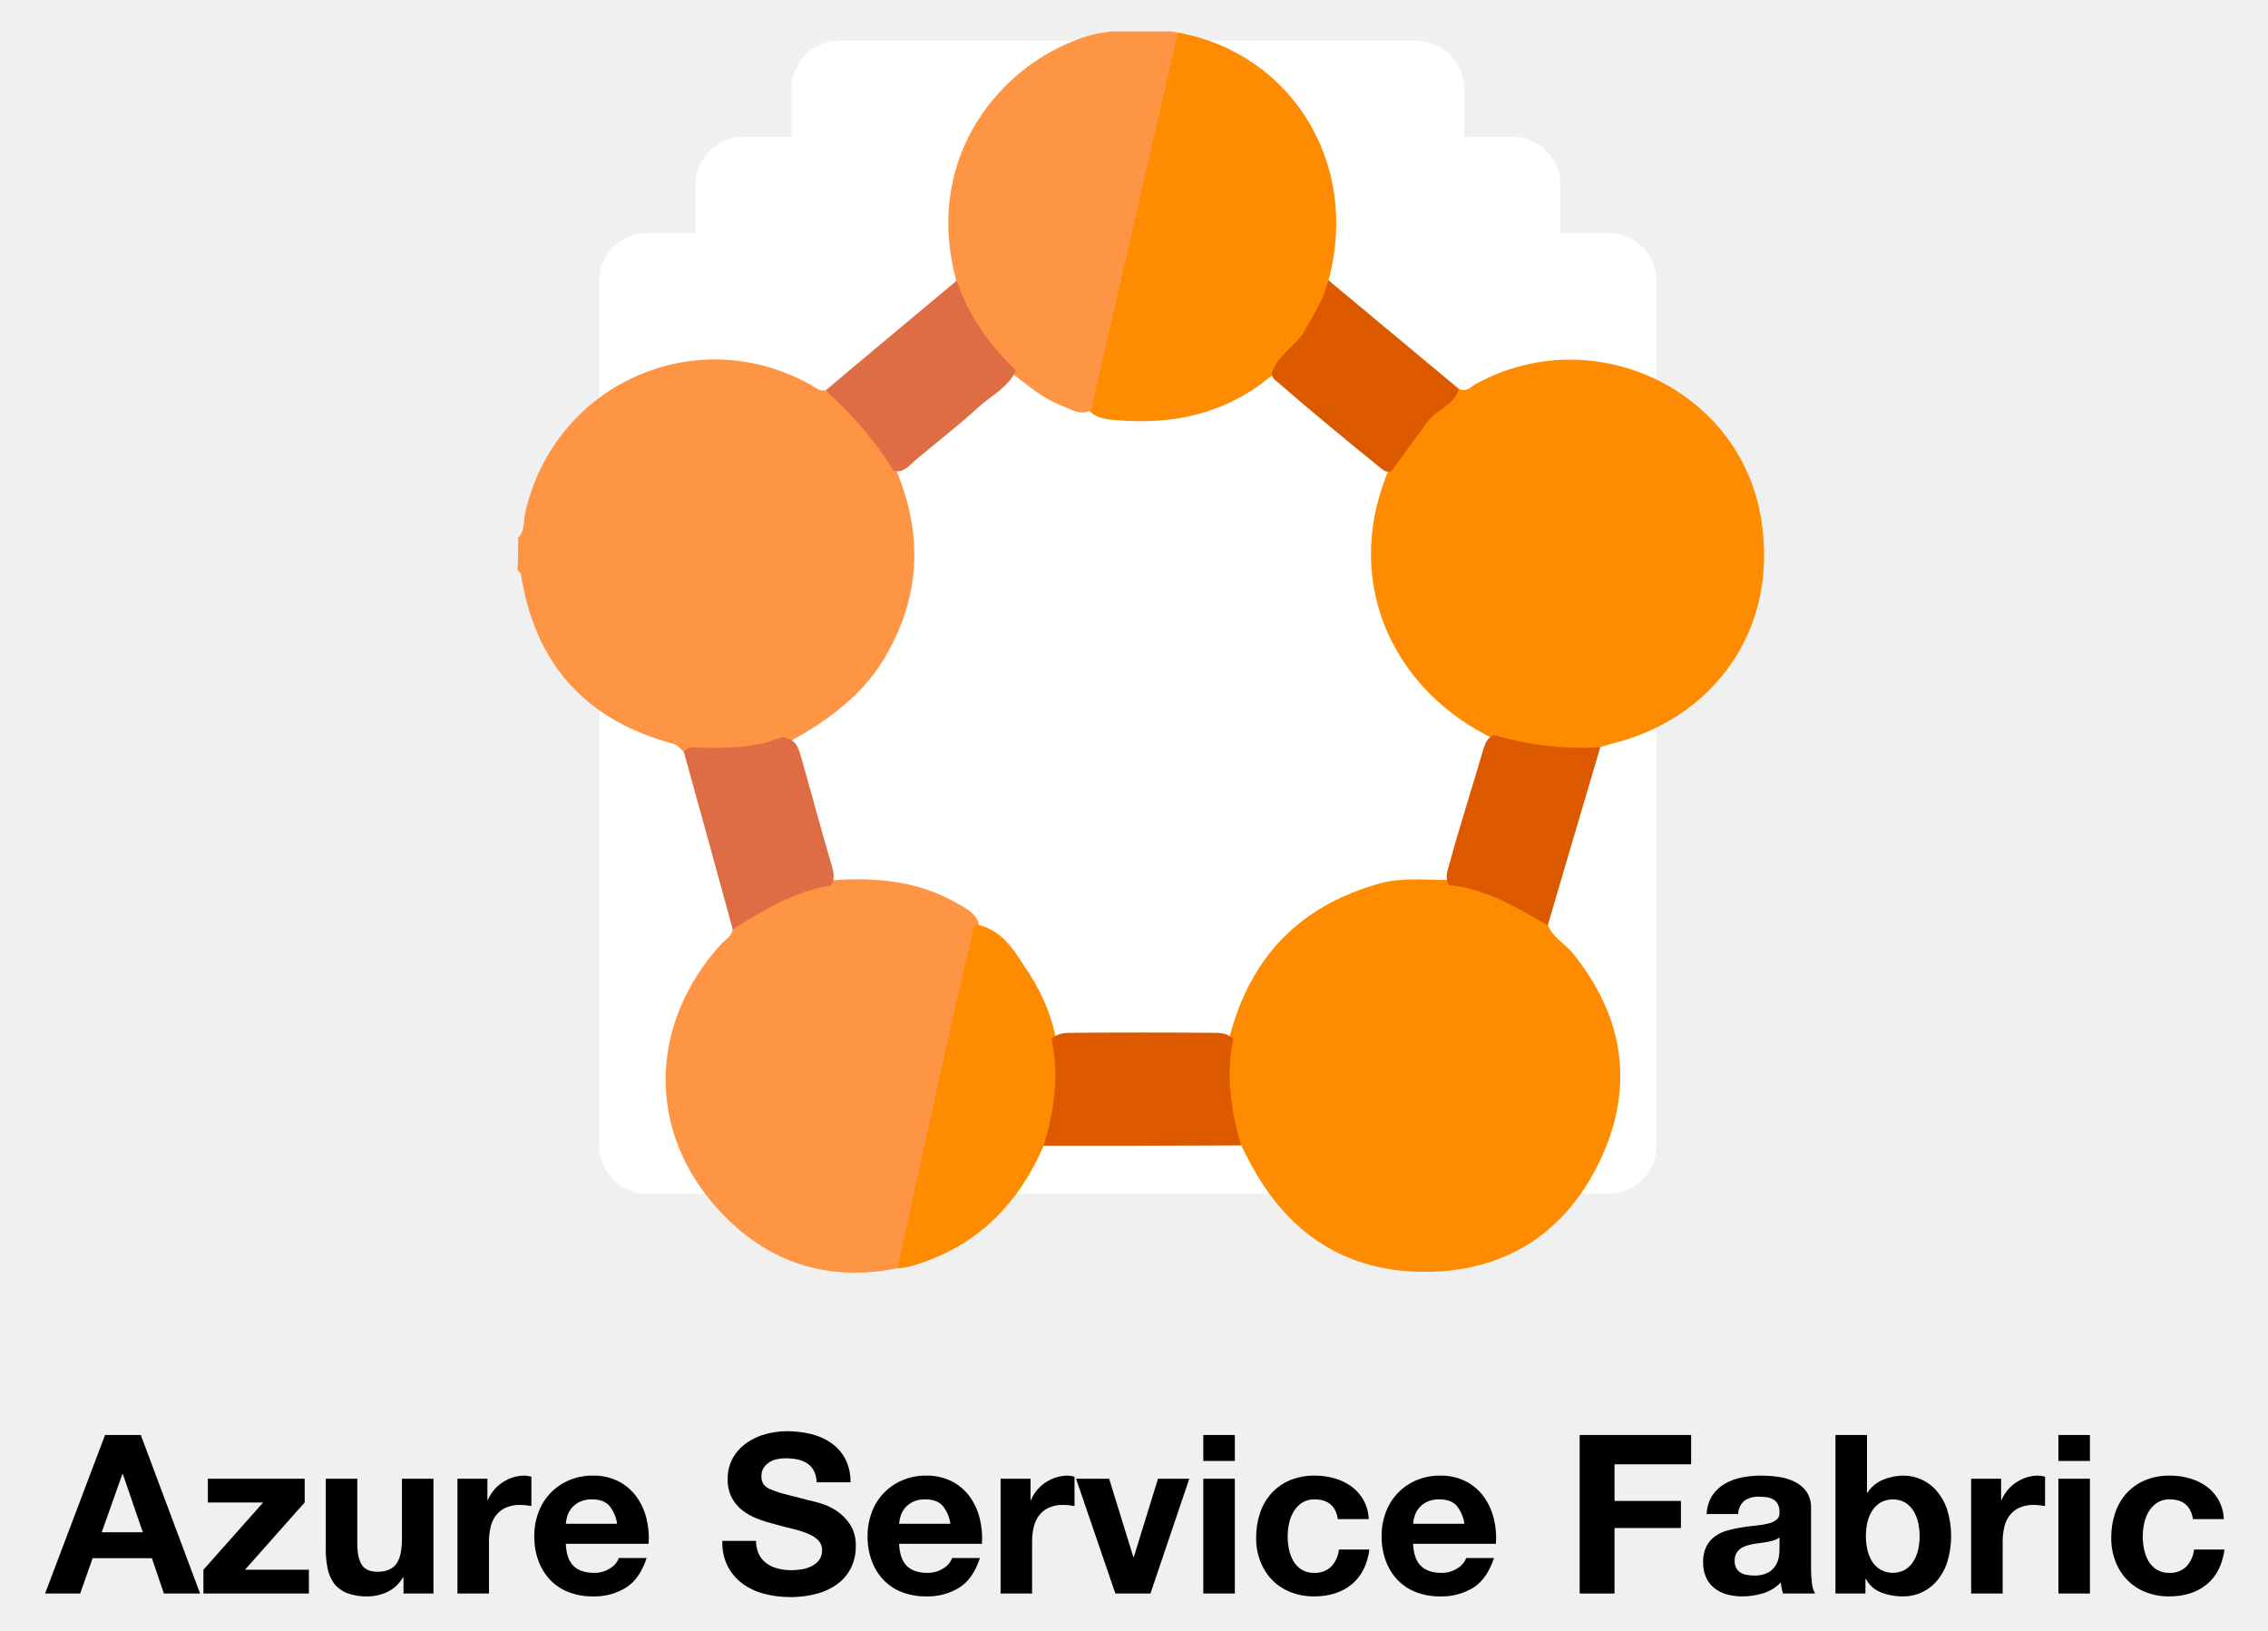
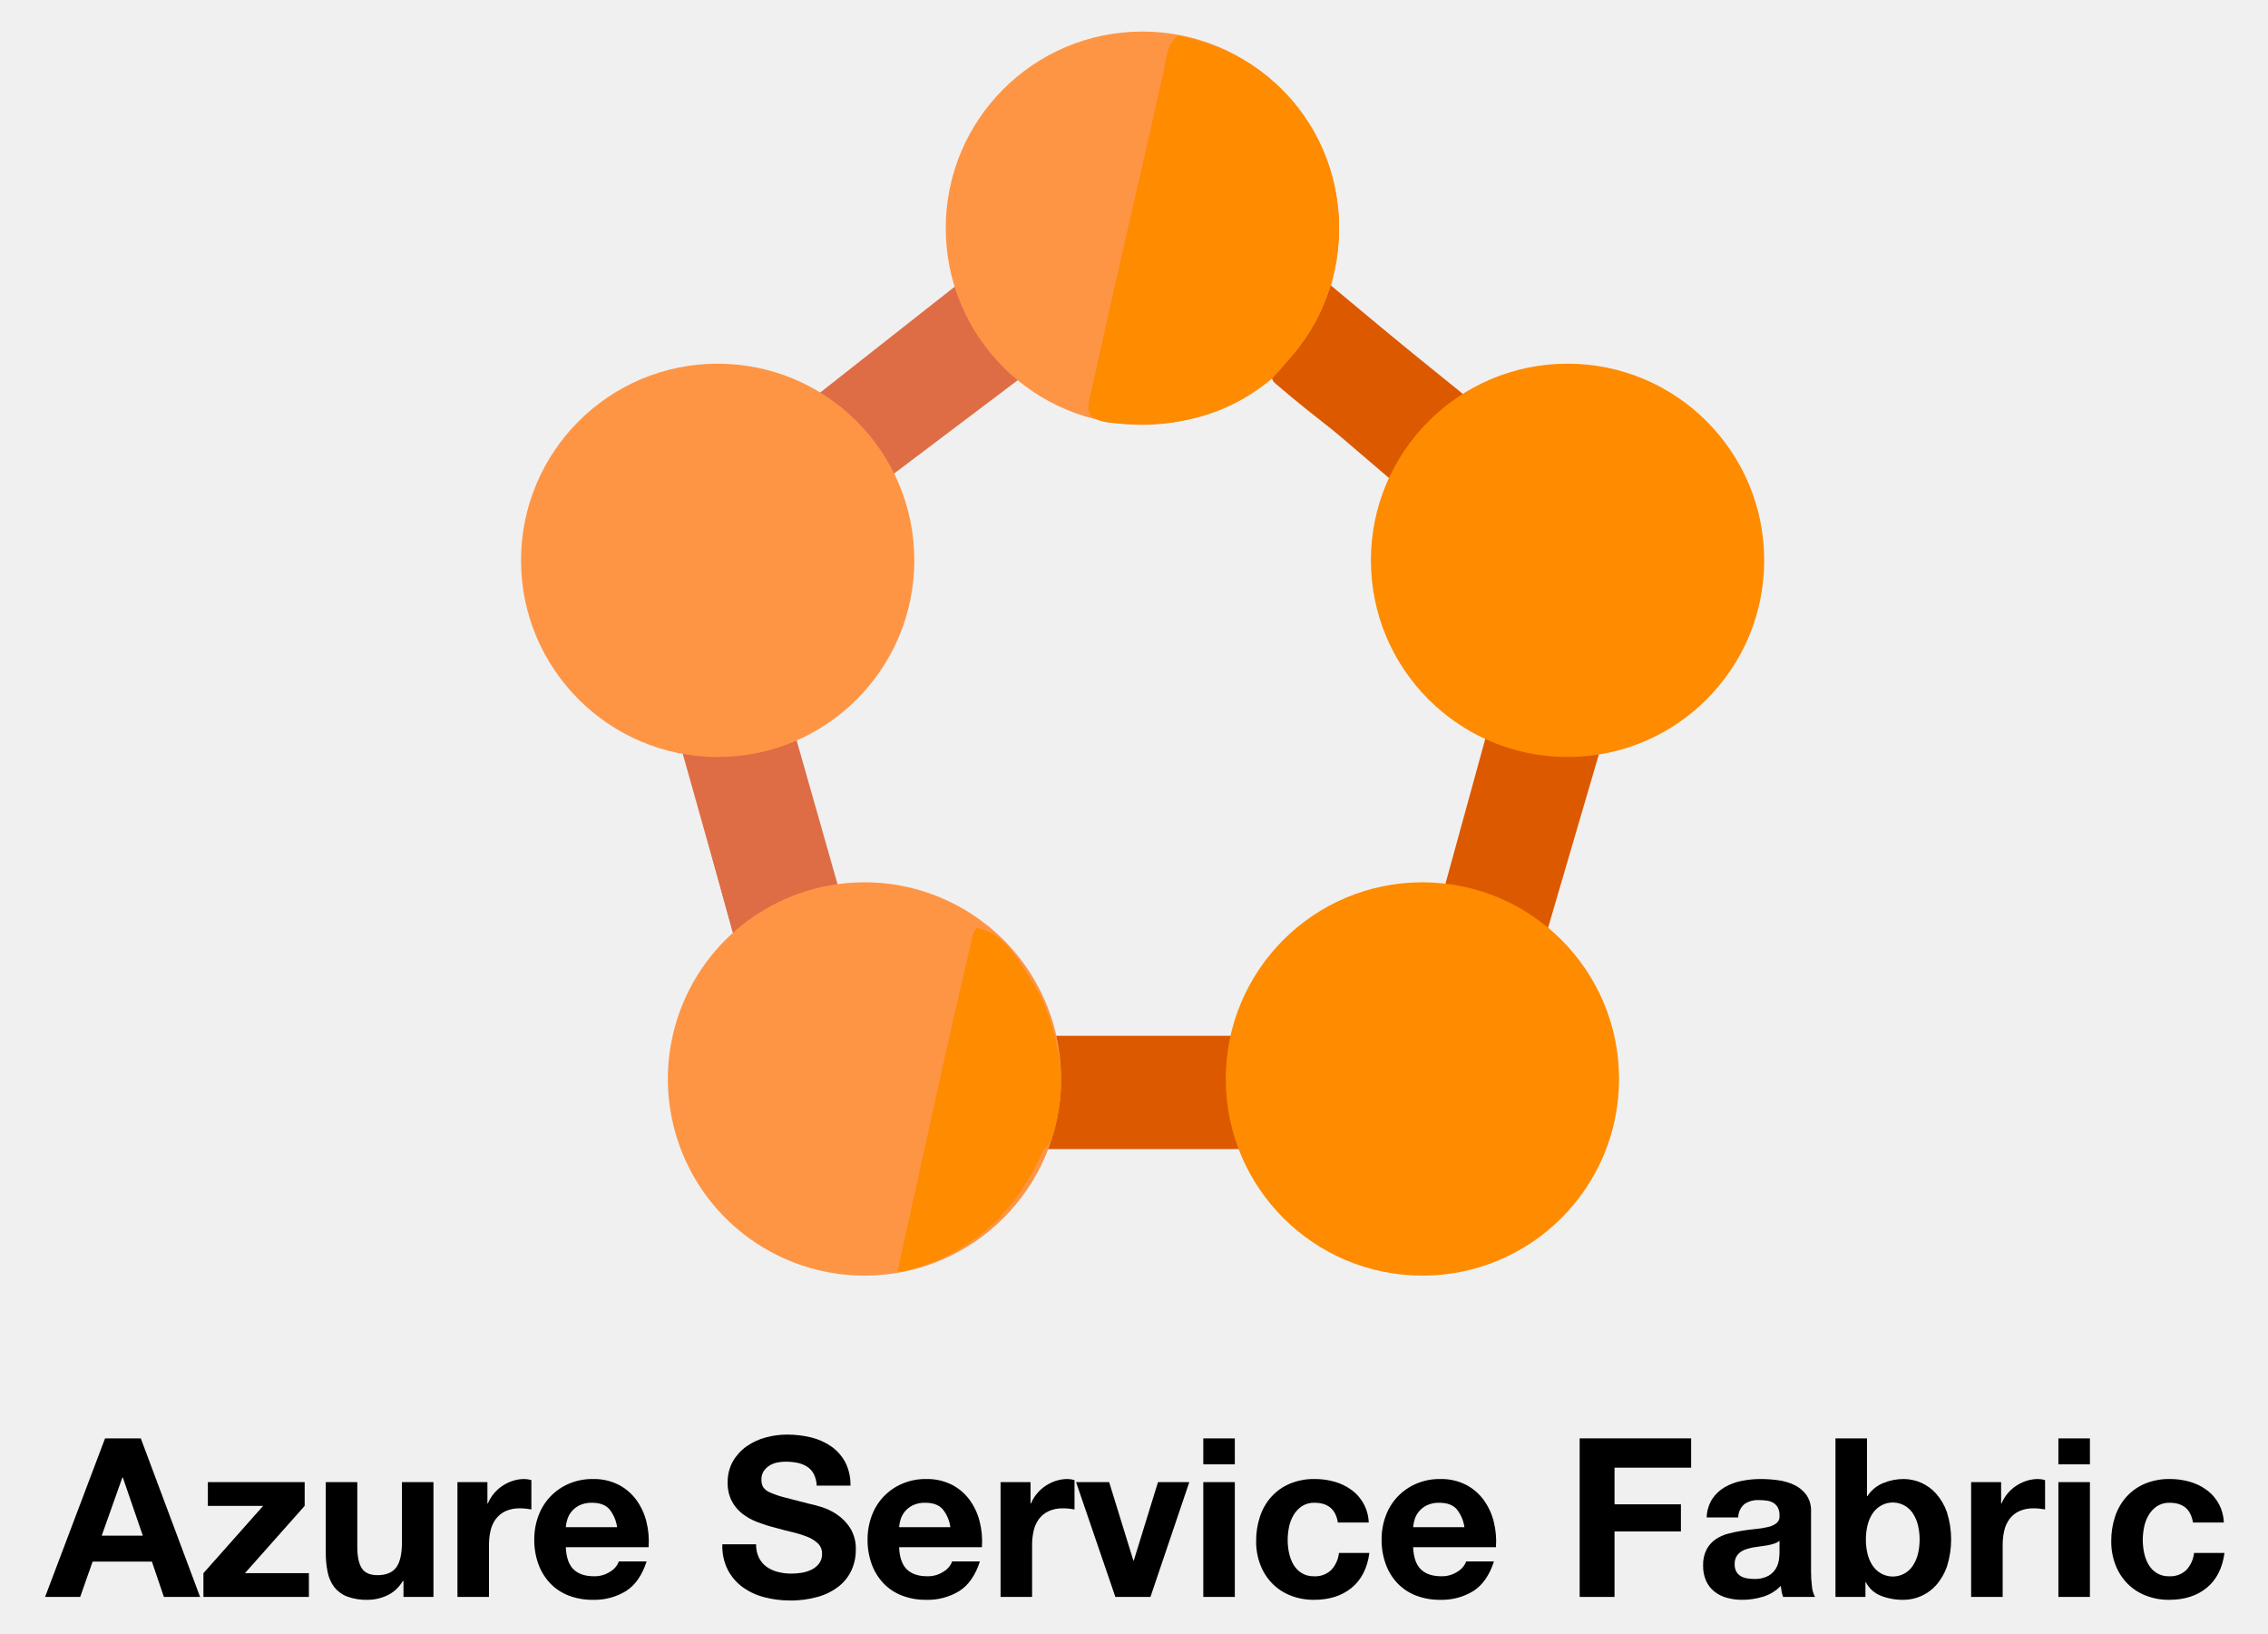
- <svg xmlns="http://www.w3.org/2000/svg" id="Layer_1" data-name="Layer 1" viewBox="-9.16 -3.22 736.32 529.36">
+ <svg xmlns="http://www.w3.org/2000/svg" id="Layer_1" data-name="Layer 1" viewBox="-9.16 -4.24 736.32 530.4">
  <defs>
-     <style>.cls-1{fill:#fff;}.cls-2{fill:#fe9545;}.cls-3{fill:#fe8b00;}.cls-4{fill:#dc5900;}.cls-5{fill:#de6d45;}</style>
+     <style>.cls-1{fill:#dc5900;}.cls-2{fill:#de6d45;}.cls-3{fill:#fe9545;}.cls-4{fill:#fe8b00;}</style>
  </defs>
+   <polygon class="cls-1" points="323.089 332.019 403.796 332.019 403.796 368.799 306.247 368.799 323.089 332.019" />
+   <polygon class="cls-2" points="210.247 232.51 234.668 319.036 274.668 303.668 263.299 284.72 242.457 211.457 210.247 232.51" />
+   <polygon class="cls-1" points="474.246 231.247 452.63 309.878 496.352 319.036 492.878 298.826 516.472 218.299 474.246 231.247" />
+   <polygon class="cls-1" points="403.924 118.557 455.931 163.036 478.036 133.547 409.825 78.405 391.51 118.848 403.924 118.557" />
+   <polygon class="cls-2" points="300.801 88.814 253.825 125.786 277.551 159.201 280.88 149.66 326.327 115.363 300.801 88.814" />
  <path d="M36.553,462.698l19.248,51.472H44.05L40.157,502.708h-19.248l-4.037,11.462H5.482l19.464-51.472Zm.649,31.575-6.488-18.888h-.144l-6.705,18.888Z" />
  <path d="M76.274,484.613H58.324v-7.714H89.755v7.714L70.363,506.456H91.125v7.714H56.882v-7.714Z" />
-   <path d="M121.834,514.17v-5.19h-.216a11.516,11.516,0,0,1-5.046,4.686,14.9,14.9,0,0,1-6.344,1.442,17.888,17.888,0,0,1-6.74-1.082,9.716,9.716,0,0,1-4.145-3.063,11.984,11.984,0,0,1-2.127-4.83,30.022,30.022,0,0,1-.612-6.308v-22.925h10.236V497.95q0,4.614,1.442,6.884,1.441,2.272,5.119,2.271,4.18,0,6.055-2.487,1.874-2.487,1.875-8.183V476.899h10.237v37.271Z" />
-   <path d="M149.083,476.899v6.921h.144a12.565,12.565,0,0,1,1.946-3.208,12.775,12.775,0,0,1,2.812-2.523,13.789,13.789,0,0,1,3.388-1.622,12.244,12.244,0,0,1,3.749-.576,7.993,7.993,0,0,1,2.235.36v9.516q-.722-.144-1.73-.252a18.253,18.253,0,0,0-1.946-.108,10.915,10.915,0,0,0-4.758.938,8.243,8.243,0,0,0-3.136,2.559,10.241,10.241,0,0,0-1.694,3.785,20.57,20.57,0,0,0-.505,4.686v16.797H139.352V476.899Z" />
-   <path d="M177.054,505.23q2.306,2.235,6.632,2.235a9.129,9.129,0,0,0,5.334-1.55,6.435,6.435,0,0,0,2.739-3.28h9.011q-2.163,6.705-6.632,9.588a19.522,19.522,0,0,1-10.813,2.884,21.276,21.276,0,0,1-7.93-1.406,16.465,16.465,0,0,1-5.983-4.001,17.995,17.995,0,0,1-3.785-6.199,22.674,22.674,0,0,1-1.333-7.931,21.731,21.731,0,0,1,1.37-7.785,18.019,18.019,0,0,1,9.912-10.381,19.291,19.291,0,0,1,7.75-1.514,17.722,17.722,0,0,1,8.291,1.838,16.559,16.559,0,0,1,5.803,4.938,20.317,20.317,0,0,1,3.28,7.064,26.351,26.351,0,0,1,.721,8.29H174.531Q174.748,502.996,177.054,505.23Zm11.57-19.608q-1.838-2.017-5.587-2.019a8.918,8.918,0,0,0-4.073.829,7.779,7.779,0,0,0-2.595,2.055,7.527,7.527,0,0,0-1.37,2.596,11.676,11.676,0,0,0-.469,2.451h16.653A11.839,11.839,0,0,0,188.625,485.622Z" />
-   <path d="M237.249,501.482a8.171,8.171,0,0,0,2.487,2.919,10.735,10.735,0,0,0,3.641,1.658,17.209,17.209,0,0,0,4.326.541,22.433,22.433,0,0,0,3.244-.252,11.251,11.251,0,0,0,3.244-.974,7.067,7.067,0,0,0,2.523-1.982,4.976,4.976,0,0,0,1.009-3.208,4.519,4.519,0,0,0-1.334-3.389,10.589,10.589,0,0,0-3.496-2.162,34.863,34.863,0,0,0-4.902-1.514q-2.741-.649-5.551-1.442a48.924,48.924,0,0,1-5.623-1.766,19.248,19.248,0,0,1-4.902-2.704,12.712,12.712,0,0,1-3.497-4.145,12.578,12.578,0,0,1-1.333-6.02,13.475,13.475,0,0,1,1.694-6.885,15.339,15.339,0,0,1,4.434-4.866,19.338,19.338,0,0,1,6.2-2.884,26.405,26.405,0,0,1,6.92-.937,32.814,32.814,0,0,1,7.75.9,19.371,19.371,0,0,1,6.596,2.92,14.799,14.799,0,0,1,4.578,5.154,15.82,15.82,0,0,1,1.694,7.605H255.992a9.122,9.122,0,0,0-.973-3.82,6.369,6.369,0,0,0-2.199-2.379,9.315,9.315,0,0,0-3.136-1.226,19.318,19.318,0,0,0-3.857-.36,13.309,13.309,0,0,0-2.739.288,7.329,7.329,0,0,0-2.487,1.01,6.245,6.245,0,0,0-1.838,1.802,4.838,4.838,0,0,0-.721,2.739,4.616,4.616,0,0,0,.577,2.451,5.14,5.14,0,0,0,2.271,1.73,28.874,28.874,0,0,0,4.686,1.586q2.99.794,7.822,2.019,1.441.289,4.001,1.045a19.233,19.233,0,0,1,5.083,2.415,15.384,15.384,0,0,1,4.361,4.434,12.618,12.618,0,0,1,1.838,7.101,15.745,15.745,0,0,1-1.37,6.561,14.257,14.257,0,0,1-4.073,5.227,19.561,19.561,0,0,1-6.705,3.424,31.714,31.714,0,0,1-9.263,1.226,32.542,32.542,0,0,1-8.254-1.045,20.742,20.742,0,0,1-7.065-3.28,16.187,16.187,0,0,1-4.866-5.695,16.987,16.987,0,0,1-1.73-8.218h10.958A9.439,9.439,0,0,0,237.249,501.482Z" />
-   <path d="M285.259,505.23q2.306,2.235,6.632,2.235a9.129,9.129,0,0,0,5.334-1.55,6.435,6.435,0,0,0,2.739-3.28h9.011q-2.163,6.705-6.632,9.588a19.522,19.522,0,0,1-10.813,2.884,21.276,21.276,0,0,1-7.93-1.406,16.465,16.465,0,0,1-5.983-4.001A17.995,17.995,0,0,1,273.833,503.501a22.674,22.674,0,0,1-1.333-7.931,21.731,21.731,0,0,1,1.37-7.785,18.019,18.019,0,0,1,9.912-10.381,19.291,19.291,0,0,1,7.75-1.514,17.722,17.722,0,0,1,8.291,1.838,16.559,16.559,0,0,1,5.803,4.938,20.317,20.317,0,0,1,3.28,7.064,26.351,26.351,0,0,1,.721,8.29H282.736Q282.953,502.996,285.259,505.23Zm11.57-19.608q-1.838-2.017-5.587-2.019a8.918,8.918,0,0,0-4.073.829,7.779,7.779,0,0,0-2.595,2.055,7.527,7.527,0,0,0-1.37,2.596,11.676,11.676,0,0,0-.469,2.451h16.653A11.839,11.839,0,0,0,296.83,485.622Z" />
-   <path d="M325.412,476.899v6.921h.144a12.565,12.565,0,0,1,1.946-3.208,12.775,12.775,0,0,1,2.812-2.523,13.789,13.789,0,0,1,3.388-1.622,12.244,12.244,0,0,1,3.749-.576,7.993,7.993,0,0,1,2.235.36v9.516q-.722-.144-1.73-.252a18.253,18.253,0,0,0-1.946-.108,10.915,10.915,0,0,0-4.758.938,8.243,8.243,0,0,0-3.136,2.559,10.241,10.241,0,0,0-1.694,3.785,20.57,20.57,0,0,0-.505,4.686v16.797H315.68V476.899Z" />
+   <path d="M121.834,514.17v-5.19h-.216a11.515,11.515,0,0,1-5.046,4.686,14.9,14.9,0,0,1-6.344,1.442,17.888,17.888,0,0,1-6.74-1.082,9.716,9.716,0,0,1-4.145-3.063,11.984,11.984,0,0,1-2.127-4.83,30.022,30.022,0,0,1-.612-6.308v-22.925h10.236V497.95q0,4.614,1.442,6.884,1.441,2.272,5.119,2.271,4.18,0,6.055-2.487,1.874-2.487,1.875-8.183V476.899h10.237v37.271Z" />
+   <path d="M149.083,476.899v6.921h.144a12.565,12.565,0,0,1,1.946-3.208,12.775,12.775,0,0,1,2.812-2.523,13.789,13.789,0,0,1,3.388-1.622,12.245,12.245,0,0,1,3.749-.576,7.993,7.993,0,0,1,2.235.36v9.516q-.722-.144-1.73-.252a18.251,18.251,0,0,0-1.946-.108,10.915,10.915,0,0,0-4.758.938,8.243,8.243,0,0,0-3.136,2.559,10.241,10.241,0,0,0-1.694,3.785,20.57,20.57,0,0,0-.505,4.686v16.797H139.352V476.899Z" />
+   <path d="M177.054,505.23q2.306,2.235,6.632,2.235a9.129,9.129,0,0,0,5.334-1.55,6.435,6.435,0,0,0,2.739-3.28h9.011q-2.163,6.705-6.632,9.588a19.522,19.522,0,0,1-10.813,2.884,21.276,21.276,0,0,1-7.93-1.406,16.465,16.465,0,0,1-5.983-4.001,17.995,17.995,0,0,1-3.785-6.199,22.674,22.674,0,0,1-1.333-7.931,21.731,21.731,0,0,1,1.37-7.785,18.019,18.019,0,0,1,9.912-10.381,19.291,19.291,0,0,1,7.75-1.514,17.723,17.723,0,0,1,8.291,1.838,16.559,16.559,0,0,1,5.803,4.938,20.317,20.317,0,0,1,3.28,7.064,26.352,26.352,0,0,1,.721,8.29H174.531Q174.748,502.996,177.054,505.23Zm11.57-19.608q-1.838-2.017-5.587-2.019a8.918,8.918,0,0,0-4.073.829,7.779,7.779,0,0,0-2.595,2.055,7.527,7.527,0,0,0-1.37,2.596,11.677,11.677,0,0,0-.469,2.451h16.653A11.839,11.839,0,0,0,188.625,485.622Z" />
+   <path d="M237.249,501.482a8.171,8.171,0,0,0,2.487,2.919,10.735,10.735,0,0,0,3.641,1.658,17.209,17.209,0,0,0,4.326.541,22.429,22.429,0,0,0,3.244-.252,11.252,11.252,0,0,0,3.244-.974,7.067,7.067,0,0,0,2.523-1.982,4.976,4.976,0,0,0,1.009-3.208,4.519,4.519,0,0,0-1.334-3.389,10.589,10.589,0,0,0-3.496-2.162,34.863,34.863,0,0,0-4.902-1.514q-2.741-.649-5.551-1.442a48.92,48.92,0,0,1-5.623-1.766,19.248,19.248,0,0,1-4.902-2.704,12.712,12.712,0,0,1-3.497-4.145,12.579,12.579,0,0,1-1.333-6.02,13.475,13.475,0,0,1,1.694-6.885,15.339,15.339,0,0,1,4.434-4.866,19.339,19.339,0,0,1,6.2-2.884,26.405,26.405,0,0,1,6.92-.937,32.814,32.814,0,0,1,7.75.9,19.371,19.371,0,0,1,6.596,2.92,14.799,14.799,0,0,1,4.578,5.154,15.82,15.82,0,0,1,1.694,7.605H255.992a9.122,9.122,0,0,0-.973-3.82,6.369,6.369,0,0,0-2.199-2.379,9.314,9.314,0,0,0-3.136-1.226,19.315,19.315,0,0,0-3.857-.36,13.31,13.31,0,0,0-2.739.288,7.329,7.329,0,0,0-2.487,1.01,6.245,6.245,0,0,0-1.838,1.802,4.838,4.838,0,0,0-.721,2.739,4.616,4.616,0,0,0,.577,2.451,5.141,5.141,0,0,0,2.271,1.73,28.873,28.873,0,0,0,4.686,1.586q2.99.794,7.822,2.019,1.441.289,4.001,1.045a19.232,19.232,0,0,1,5.083,2.415,15.384,15.384,0,0,1,4.361,4.434,12.618,12.618,0,0,1,1.838,7.101,15.745,15.745,0,0,1-1.37,6.561,14.257,14.257,0,0,1-4.073,5.227,19.561,19.561,0,0,1-6.705,3.424,31.714,31.714,0,0,1-9.263,1.226,32.541,32.541,0,0,1-8.254-1.045,20.741,20.741,0,0,1-7.065-3.28,16.187,16.187,0,0,1-4.866-5.695,16.987,16.987,0,0,1-1.73-8.218h10.958A9.439,9.439,0,0,0,237.249,501.482Z" />
+   <path d="M285.259,505.23q2.306,2.235,6.632,2.235a9.129,9.129,0,0,0,5.334-1.55,6.435,6.435,0,0,0,2.739-3.28h9.011q-2.163,6.705-6.632,9.588a19.522,19.522,0,0,1-10.813,2.884,21.276,21.276,0,0,1-7.93-1.406,16.465,16.465,0,0,1-5.983-4.001A17.995,17.995,0,0,1,273.833,503.501a22.675,22.675,0,0,1-1.333-7.931,21.732,21.732,0,0,1,1.37-7.785,18.019,18.019,0,0,1,9.912-10.381,19.291,19.291,0,0,1,7.75-1.514,17.723,17.723,0,0,1,8.291,1.838,16.559,16.559,0,0,1,5.803,4.938,20.317,20.317,0,0,1,3.28,7.064,26.352,26.352,0,0,1,.721,8.29H282.736Q282.953,502.996,285.259,505.23Zm11.57-19.608q-1.838-2.017-5.587-2.019a8.918,8.918,0,0,0-4.073.829,7.779,7.779,0,0,0-2.595,2.055,7.527,7.527,0,0,0-1.37,2.596,11.676,11.676,0,0,0-.469,2.451h16.653A11.839,11.839,0,0,0,296.83,485.622Z" />
+   <path d="M325.412,476.899v6.921h.144a12.566,12.566,0,0,1,1.946-3.208,12.776,12.776,0,0,1,2.812-2.523,13.789,13.789,0,0,1,3.388-1.622,12.245,12.245,0,0,1,3.749-.576,7.993,7.993,0,0,1,2.235.36v9.516q-.722-.144-1.73-.252a18.251,18.251,0,0,0-1.946-.108,10.915,10.915,0,0,0-4.758.938,8.243,8.243,0,0,0-3.136,2.559,10.241,10.241,0,0,0-1.694,3.785,20.57,20.57,0,0,0-.505,4.686v16.797H315.68V476.899Z" />
  <path d="M352.95,514.17l-12.76-37.271h10.742l7.857,25.448h.145l7.857-25.448h10.165l-12.616,37.271Z" />
  <path d="M381.497,471.133v-8.435H391.733v8.435Zm10.236,5.767v37.271H381.497V476.899Z" />
-   <path d="M417.613,483.604a7.187,7.187,0,0,0-4.109,1.118,8.879,8.879,0,0,0-2.703,2.883,12.461,12.461,0,0,0-1.478,3.894,21.063,21.063,0,0,0-.433,4.217,20.198,20.198,0,0,0,.433,4.109,12.687,12.687,0,0,0,1.405,3.784,8.068,8.068,0,0,0,2.632,2.775,7.224,7.224,0,0,0,4.037,1.082,7.502,7.502,0,0,0,5.658-2.055,9.726,9.726,0,0,0,2.487-5.515h9.876q-1.011,7.425-5.767,11.317-4.758,3.894-12.184,3.894a20.386,20.386,0,0,1-7.677-1.406,16.998,16.998,0,0,1-5.948-3.929,17.864,17.864,0,0,1-3.82-6.02,20.87,20.87,0,0,1-1.37-7.678,24.842,24.842,0,0,1,1.262-8.038,18.079,18.079,0,0,1,3.713-6.416,16.976,16.976,0,0,1,5.983-4.217,20.317,20.317,0,0,1,8.074-1.514,23.356,23.356,0,0,1,6.38.865,17.038,17.038,0,0,1,5.479,2.631,13.606,13.606,0,0,1,5.66,10.633H425.183Q424.172,483.605,417.613,483.604Z" />
-   <path d="M452.144,505.23q2.306,2.235,6.632,2.235a9.129,9.129,0,0,0,5.335-1.55,6.435,6.435,0,0,0,2.739-3.28h9.012q-2.164,6.705-6.633,9.588a19.522,19.522,0,0,1-10.813,2.884,21.278,21.278,0,0,1-7.93-1.406,16.461,16.461,0,0,1-5.983-4.001,17.989,17.989,0,0,1-3.785-6.199,22.685,22.685,0,0,1-1.333-7.931,21.742,21.742,0,0,1,1.369-7.785A18.025,18.025,0,0,1,450.666,477.404a19.287,19.287,0,0,1,7.749-1.514,17.719,17.719,0,0,1,8.29,1.838,16.552,16.552,0,0,1,5.804,4.938,20.317,20.317,0,0,1,3.28,7.064,26.366,26.366,0,0,1,.721,8.29H449.62Q449.837,502.996,452.144,505.23Zm11.57-19.608q-1.838-2.017-5.587-2.019a8.915,8.915,0,0,0-4.073.829,7.772,7.772,0,0,0-2.595,2.055,7.52,7.52,0,0,0-1.37,2.596,11.708,11.708,0,0,0-.469,2.451h16.653A11.843,11.843,0,0,0,463.714,485.622Z" />
-   <path d="M539.876,462.698v9.516H515.005V484.108h21.555v8.795H515.005v21.267H503.688V462.698Z" />
-   <path d="M546.724,482.378a12.266,12.266,0,0,1,4.037-3.82,17.599,17.599,0,0,1,5.515-2.055,31.445,31.445,0,0,1,6.164-.612,41.875,41.875,0,0,1,5.694.396,17.447,17.447,0,0,1,5.263,1.55,10.367,10.367,0,0,1,3.893,3.208,8.961,8.961,0,0,1,1.515,5.442v19.393a38.916,38.916,0,0,0,.288,4.83,8.715,8.715,0,0,0,1.009,3.46H569.72a14.462,14.462,0,0,1-.468-1.767,15.105,15.105,0,0,1-.253-1.838,13.326,13.326,0,0,1-5.767,3.532,23.155,23.155,0,0,1-6.776,1.01,18.298,18.298,0,0,1-4.975-.649,11.368,11.368,0,0,1-4.037-2.019,9.377,9.377,0,0,1-2.703-3.46,11.69,11.69,0,0,1-.974-4.975,10.867,10.867,0,0,1,1.117-5.227,9.348,9.348,0,0,1,2.884-3.279,12.933,12.933,0,0,1,4.037-1.839,43.58,43.58,0,0,1,4.578-.973q2.306-.36,4.541-.577a27.277,27.277,0,0,0,3.965-.648,6.926,6.926,0,0,0,2.74-1.262,2.77,2.77,0,0,0,.937-2.415,5.43,5.43,0,0,0-.54-2.631,3.982,3.982,0,0,0-1.442-1.515,5.697,5.697,0,0,0-2.091-.721,17.246,17.246,0,0,0-2.559-.18,7.768,7.768,0,0,0-4.758,1.297,5.792,5.792,0,0,0-2.019,4.326H544.921A11.897,11.897,0,0,1,546.724,482.378Zm20.221,14.454a16.542,16.542,0,0,1-2.09.541q-1.119.217-2.344.36-1.226.145-2.45.36a18.556,18.556,0,0,0-2.271.577,6.753,6.753,0,0,0-1.946.973,4.635,4.635,0,0,0-1.334,1.55,4.999,4.999,0,0,0-.504,2.379,4.82,4.82,0,0,0,.504,2.308,3.86,3.86,0,0,0,1.37,1.478,5.789,5.789,0,0,0,2.019.757,12.846,12.846,0,0,0,2.379.217,9.038,9.038,0,0,0,4.686-1.01,6.745,6.745,0,0,0,2.451-2.415,7.74,7.74,0,0,0,.974-2.848,19.748,19.748,0,0,0,.18-2.307v-3.82A4.575,4.575,0,0,1,566.944,496.832Z" />
-   <path d="M596.97,462.698v18.743h.144a10.93,10.93,0,0,1,5.083-4.218,17.209,17.209,0,0,1,6.668-1.333,14.214,14.214,0,0,1,10.489,4.686,18.099,18.099,0,0,1,3.568,6.092,29.165,29.165,0,0,1,0,17.662,18.084,18.084,0,0,1-3.568,6.091,14.21,14.21,0,0,1-10.489,4.687,19.664,19.664,0,0,1-7.354-1.298,9.332,9.332,0,0,1-4.901-4.397h-.145v4.758h-9.732V462.698ZM613.55,491.029a11.888,11.888,0,0,0-1.586-3.821,8.311,8.311,0,0,0-2.703-2.631,8.34,8.34,0,0,0-7.821,0,8.189,8.189,0,0,0-2.74,2.631,11.866,11.866,0,0,0-1.586,3.821,19.895,19.895,0,0,0-.504,4.541,19.57,19.57,0,0,0,.504,4.47,11.857,11.857,0,0,0,1.586,3.821,8.18,8.18,0,0,0,2.74,2.631,8.34,8.34,0,0,0,7.821,0,8.301,8.301,0,0,0,2.703-2.631A11.879,11.879,0,0,0,613.55,500.04a19.625,19.625,0,0,0,.505-4.47A19.95,19.95,0,0,0,613.55,491.029Z" />
-   <path d="M640.511,476.899v6.921h.145a12.524,12.524,0,0,1,1.946-3.208,12.764,12.764,0,0,1,2.812-2.523,13.777,13.777,0,0,1,3.388-1.622,12.244,12.244,0,0,1,3.749-.576,7.99,7.99,0,0,1,2.234.36v9.516q-.721-.144-1.729-.252a18.278,18.278,0,0,0-1.947-.108,10.918,10.918,0,0,0-4.758.938,8.249,8.249,0,0,0-3.136,2.559,10.25,10.25,0,0,0-1.694,3.785,20.627,20.627,0,0,0-.504,4.686v16.797h-10.237V476.899Z" />
+   <path d="M417.613,483.604a7.187,7.187,0,0,0-4.109,1.118,8.879,8.879,0,0,0-2.703,2.883,12.461,12.461,0,0,0-1.478,3.894,21.064,21.064,0,0,0-.433,4.217,20.2,20.2,0,0,0,.433,4.109,12.688,12.688,0,0,0,1.405,3.784,8.068,8.068,0,0,0,2.632,2.775,7.224,7.224,0,0,0,4.037,1.082,7.502,7.502,0,0,0,5.658-2.055,9.725,9.725,0,0,0,2.487-5.515h9.876q-1.011,7.425-5.767,11.317-4.758,3.894-12.184,3.894a20.386,20.386,0,0,1-7.677-1.406,16.999,16.999,0,0,1-5.948-3.929,17.863,17.863,0,0,1-3.82-6.02,20.87,20.87,0,0,1-1.37-7.678,24.842,24.842,0,0,1,1.262-8.038,18.079,18.079,0,0,1,3.713-6.416,16.975,16.975,0,0,1,5.983-4.217,20.317,20.317,0,0,1,8.074-1.514,23.357,23.357,0,0,1,6.38.865,17.038,17.038,0,0,1,5.479,2.631,13.606,13.606,0,0,1,5.66,10.633H425.183Q424.172,483.605,417.613,483.604Z" />
+   <path d="M452.144,505.23q2.306,2.235,6.632,2.235a9.129,9.129,0,0,0,5.335-1.55,6.435,6.435,0,0,0,2.739-3.28h9.012q-2.164,6.705-6.633,9.588a19.522,19.522,0,0,1-10.813,2.884,21.278,21.278,0,0,1-7.93-1.406,16.461,16.461,0,0,1-5.983-4.001,17.989,17.989,0,0,1-3.785-6.199,22.685,22.685,0,0,1-1.333-7.931,21.742,21.742,0,0,1,1.369-7.785,18.025,18.025,0,0,1,9.913-10.381,19.287,19.287,0,0,1,7.749-1.514,17.719,17.719,0,0,1,8.29,1.838,16.552,16.552,0,0,1,5.804,4.938,20.317,20.317,0,0,1,3.28,7.064,26.365,26.365,0,0,1,.721,8.29H449.62Q449.837,502.996,452.144,505.23Zm11.57-19.608q-1.838-2.017-5.587-2.019a8.915,8.915,0,0,0-4.073.829,7.772,7.772,0,0,0-2.595,2.055,7.52,7.52,0,0,0-1.37,2.596,11.708,11.708,0,0,0-.469,2.451h16.653A11.843,11.843,0,0,0,463.714,485.622Z" />
+   <path d="M539.876,462.698v9.516h-24.871V484.108h21.555v8.795H515.005v21.267H503.688V462.698Z" />
+   <path d="M546.724,482.378a12.266,12.266,0,0,1,4.037-3.82,17.599,17.599,0,0,1,5.515-2.055,31.447,31.447,0,0,1,6.164-.612,41.877,41.877,0,0,1,5.694.396,17.447,17.447,0,0,1,5.263,1.55,10.367,10.367,0,0,1,3.893,3.208,8.961,8.961,0,0,1,1.515,5.442v19.393a38.916,38.916,0,0,0,.288,4.83,8.715,8.715,0,0,0,1.009,3.46H569.72a14.465,14.465,0,0,1-.468-1.767,15.106,15.106,0,0,1-.253-1.838,13.327,13.327,0,0,1-5.767,3.532,23.154,23.154,0,0,1-6.776,1.01,18.298,18.298,0,0,1-4.975-.649,11.368,11.368,0,0,1-4.037-2.019,9.377,9.377,0,0,1-2.703-3.46,11.69,11.69,0,0,1-.974-4.975,10.867,10.867,0,0,1,1.117-5.227,9.348,9.348,0,0,1,2.884-3.279,12.932,12.932,0,0,1,4.037-1.839,43.58,43.58,0,0,1,4.578-.973q2.306-.36,4.541-.577a27.273,27.273,0,0,0,3.965-.648,6.926,6.926,0,0,0,2.74-1.262,2.771,2.771,0,0,0,.937-2.415,5.43,5.43,0,0,0-.54-2.631,3.982,3.982,0,0,0-1.442-1.515,5.697,5.697,0,0,0-2.091-.721,17.246,17.246,0,0,0-2.559-.18,7.768,7.768,0,0,0-4.758,1.297,5.792,5.792,0,0,0-2.019,4.326H544.921A11.897,11.897,0,0,1,546.724,482.378Zm20.221,14.454a16.543,16.543,0,0,1-2.09.541q-1.119.217-2.344.36-1.226.145-2.45.36a18.557,18.557,0,0,0-2.271.577,6.753,6.753,0,0,0-1.946.973,4.635,4.635,0,0,0-1.334,1.55,4.999,4.999,0,0,0-.504,2.379,4.82,4.82,0,0,0,.504,2.308,3.86,3.86,0,0,0,1.37,1.478,5.789,5.789,0,0,0,2.019.757,12.847,12.847,0,0,0,2.379.217,9.038,9.038,0,0,0,4.686-1.01,6.745,6.745,0,0,0,2.451-2.415,7.739,7.739,0,0,0,.974-2.848,19.75,19.75,0,0,0,.18-2.307v-3.82a4.575,4.575,0,0,1-1.622.9Z" />
+   <path d="M596.97,462.698v18.743h.144a10.93,10.93,0,0,1,5.083-4.218,17.209,17.209,0,0,1,6.668-1.333,14.214,14.214,0,0,1,10.489,4.686,18.098,18.098,0,0,1,3.568,6.092,29.165,29.165,0,0,1,0,17.662,18.084,18.084,0,0,1-3.568,6.091,14.21,14.21,0,0,1-10.489,4.687,19.664,19.664,0,0,1-7.354-1.298,9.332,9.332,0,0,1-4.901-4.397h-.145v4.758h-9.732V462.698ZM613.55,491.029a11.888,11.888,0,0,0-1.586-3.821,7.777,7.777,0,0,0-10.524-2.631,8.189,8.189,0,0,0-2.74,2.631,11.865,11.865,0,0,0-1.586,3.821,19.895,19.895,0,0,0-.504,4.541,19.567,19.567,0,0,0,.504,4.47,11.856,11.856,0,0,0,1.586,3.821,8.18,8.18,0,0,0,2.74,2.631,7.777,7.777,0,0,0,10.524-2.631A11.878,11.878,0,0,0,613.55,500.04a19.624,19.624,0,0,0,.505-4.47A19.951,19.951,0,0,0,613.55,491.029Z" />
+   <path d="M640.511,476.899v6.921h.145a12.526,12.526,0,0,1,1.946-3.208,12.765,12.765,0,0,1,2.812-2.523,13.776,13.776,0,0,1,3.388-1.622,12.245,12.245,0,0,1,3.749-.576,7.99,7.99,0,0,1,2.234.36v9.516q-.721-.144-1.729-.252a18.277,18.277,0,0,0-1.947-.108,10.917,10.917,0,0,0-4.758.938,8.249,8.249,0,0,0-3.136,2.559,10.25,10.25,0,0,0-1.694,3.785,20.626,20.626,0,0,0-.504,4.686v16.797h-10.237V476.899Z" />
  <path d="M659.11,471.133v-8.435h10.236v8.435Zm10.236,5.767v37.271H659.11V476.899Z" />
-   <path d="M695.227,483.604a7.187,7.187,0,0,0-4.109,1.118,8.869,8.869,0,0,0-2.703,2.883,12.487,12.487,0,0,0-1.479,3.894,21.133,21.133,0,0,0-.432,4.217,20.265,20.265,0,0,0,.432,4.109,12.715,12.715,0,0,0,1.406,3.784,8.065,8.065,0,0,0,2.631,2.775,7.226,7.226,0,0,0,4.037,1.082,7.503,7.503,0,0,0,5.659-2.055,9.726,9.726,0,0,0,2.487-5.515h9.876q-1.011,7.425-5.767,11.317-4.758,3.894-12.184,3.894a20.391,20.391,0,0,1-7.678-1.406,17.003,17.003,0,0,1-5.947-3.929,17.864,17.864,0,0,1-3.82-6.02,20.85,20.85,0,0,1-1.37-7.678,24.816,24.816,0,0,1,1.262-8.038,18.064,18.064,0,0,1,3.713-6.416,16.976,16.976,0,0,1,5.983-4.217,20.314,20.314,0,0,1,8.074-1.514,23.362,23.362,0,0,1,6.38.865,17.038,17.038,0,0,1,5.479,2.631,13.609,13.609,0,0,1,5.659,10.633H702.796Q701.785,483.605,695.227,483.604Z" />
-   <g id="mask">
-     <g id="mask0">
-       <path id="Union" class="cls-1" d="M450.607,10a15.601,15.601,0,0,1,15.6,15.6V41.2h15.6a15.601,15.601,0,0,1,15.6,15.6V72.4h15.6a15.6,15.6,0,0,1,15.6,15.6V368.8a15.6,15.6,0,0,1-15.6,15.6H201.007a15.6,15.6,0,0,1-15.6-15.6V88a15.6,15.6,0,0,1,15.6-15.6h15.6V56.8a15.6,15.6,0,0,1,15.6-15.6h15.6V25.6a15.6,15.6,0,0,1,15.6-15.6Z" />
-     </g>
-   </g>
-   <path class="cls-2" d="M159.07,171.401c2.309-2.309,1.667-5.515,2.309-8.337,9.62-41.686,55.41-62.208,92.734-41.301,1.411.77,2.694,2.052,4.617,1.796,11.159,5.9,17.572,15.905,23.344,26.55,8.594,21.035,7.439,41.301-4.361,60.797-7.311,12.057-18.47,20.009-30.527,26.679-11.287,3.335-22.831,4.746-34.503,3.207-1.026-.898-1.796-2.18-3.463-2.565-28.346-7.696-44.764-25.909-49.253-55.025-.128-.513-.77-.898-1.154-1.411C159.07,178.199,159.07,174.736,159.07,171.401Z" />
-   <path class="cls-3" d="M493.323,297.099c1.539,3.976,5.387,5.9,7.952,8.978,17.059,20.907,20.394,44.123,8.722,68.108-10.902,22.446-29.629,35.016-55.025,35.529-27.192.513-46.56-12.57-58.873-36.555-.77-1.539-1.539-2.95-2.309-4.489-5.772-7.952-5.644-17.187-5.259-26.294.128-2.565.77-5.002,1.154-7.568,6.541-26.807,22.831-43.994,49.51-51.305,7.311-1.924,14.879-.898,22.19-1.026C473.443,284.53,484.602,288.121,493.323,297.099Z" />
-   <path class="cls-3" d="M464.464,123.046c2.437,1.283,3.976-.77,5.644-1.667,37.709-20.65,85.552,1.539,92.478,43.738,6.157,37.709-17.187,65.414-47.97,72.982-1.411.385-2.822.77-4.233,1.283-6.157,3.463-12.698,1.796-19.111,1.411a48.125,48.125,0,0,1-14.622-3.72c-32.835-15.263-50.151-50.279-35.401-86.706C446.892,139.464,454.331,130.101,464.464,123.046Z" />
-   <path class="cls-2" d="M282.202,408.56c-22.831,4.617-42.455-1.924-57.975-18.855-23.472-25.524-22.831-60.284.641-86.321,1.411-1.539,3.591-2.565,3.848-5.002,8.722-9.491,20.266-13.339,32.451-15.776,13.852-1.026,27.32.128,39.633,7.054,3.078,1.796,6.67,3.207,7.824,7.054-1.283,12.313-4.874,24.242-7.568,36.298-5.131,22.703-10.133,45.405-15.52,68.108C284.768,403.814,284.511,406.508,282.202,408.56Z" />
-   <path class="cls-3" d="M373.269,7.353c37.196,6.798,59.129,42.84,48.868,80.421,1.411,2.95-.128,5.387-1.154,7.824-3.848,8.978-10.646,15.905-17.059,22.959-14.75,12.442-31.938,16.289-50.792,14.622-2.95-.257-6.028-.513-8.337-2.694-1.283-2.565-.257-5.002.257-7.439,7.696-35.016,15.905-69.903,23.729-104.791C369.549,14.407,369.678,10.175,373.269,7.353Z" />
-   <path class="cls-2" d="M373.269,7.353c-6.926,29.885-13.724,59.899-20.65,89.784-2.565,10.902-5.002,21.933-7.568,32.835-3.591,1.924-6.541-.385-9.62-1.539-5.9-2.18-10.518-6.285-15.52-10.005-7.183-6.67-13.596-13.981-17.316-23.216-1.026-2.309-2.309-4.617-1.283-7.311-10.261-37.325,11.287-66.953,37.581-77.599A41.471,41.471,0,0,1,352.49,6.968h18.342C371.73,7.096,372.5,7.225,373.269,7.353Z" />
-   <path class="cls-3" d="M282.202,408.56c4.361-19.624,8.594-39.249,12.955-58.745,3.72-16.931,7.568-33.733,11.544-50.664a6.473,6.473,0,0,1,1.283-2.18c9.107,1.924,12.826,9.748,17.316,16.418a59.728,59.728,0,0,1,8.594,21.805c2.309,9.107,1.667,18.085-.641,27.064-.641,2.565-1.411,4.874-3.591,6.541-8.594,19.753-22.574,33.477-43.738,39.249A17.345,17.345,0,0,1,282.202,408.56Z" />
-   <path class="cls-4" d="M329.66,368.799c3.463-11.287,5.131-22.831,2.565-34.631,1.924-2.052,4.617-2.052,7.183-2.052q22.318-.192,44.636,0c2.565,0,5.131-.128,7.183,2.052-2.437,11.672-.77,23.216,2.565,34.503C372.371,368.799,351.08,368.799,329.66,368.799Z" />
-   <path class="cls-5" d="M260.526,284.273C248.597,286.197,238.721,292.354,228.716,298.51c-5.259-19.239-10.518-38.479-15.905-57.718,1.026-1.283,2.565-1.411,4.104-1.283,9.363.128,18.598.385,27.577-3.335.77-.257,1.924.513,2.95.77,2.18,1.026,2.694,3.078,3.335,5.131,3.463,12.057,6.67,24.242,10.261,36.298C261.424,280.169,262.065,282.221,260.526,284.273Z" />
-   <path class="cls-4" d="M475.88,235.405a98.33,98.33,0,0,0,34.503,3.976c-5.644,19.239-11.415,38.479-17.059,57.847-10.133-5.772-20.009-11.928-32.066-13.083-1.411-2.309-.513-4.617.128-6.798,3.335-12.313,7.311-24.498,10.902-36.812C472.93,238.355,473.571,236.303,475.88,235.405Z" />
-   <path class="cls-4" d="M403.924,117.403c2.18-5.772,7.952-8.465,10.774-13.724,2.822-5.131,6.028-10.133,7.439-15.905,14.109,11.8,28.218,23.472,42.327,35.272-1.411,5.259-6.926,6.541-9.876,10.261-3.976,5.387-7.952,10.902-11.928,16.289-1.667.898-2.822-.257-3.976-1.154-10.902-8.85-21.805-17.829-32.451-27.064C405.207,120.353,403.283,119.583,403.924,117.403Z" />
-   <path class="cls-5" d="M301.442,87.902c3.848,11.415,10.646,20.907,19.239,29.244-2.694,5.644-8.337,8.209-12.57,12.185-6.413,5.9-13.339,11.159-20.009,16.802-1.924,1.667-3.848,4.233-7.054,3.591a120.093,120.093,0,0,0-22.19-26.166C272.967,111.631,287.205,99.831,301.442,87.902Z" />
+   <path d="M695.227,483.604a7.187,7.187,0,0,0-4.109,1.118,8.868,8.868,0,0,0-2.703,2.883,12.488,12.488,0,0,0-1.479,3.894,21.132,21.132,0,0,0-.432,4.217,20.265,20.265,0,0,0,.432,4.109,12.714,12.714,0,0,0,1.406,3.784,8.065,8.065,0,0,0,2.631,2.775,7.226,7.226,0,0,0,4.037,1.082,7.503,7.503,0,0,0,5.659-2.055,9.725,9.725,0,0,0,2.487-5.515h9.876q-1.011,7.425-5.767,11.317-4.758,3.894-12.184,3.894a20.391,20.391,0,0,1-7.678-1.406,17.003,17.003,0,0,1-5.947-3.929,17.863,17.863,0,0,1-3.82-6.02,20.85,20.85,0,0,1-1.37-7.678,24.817,24.817,0,0,1,1.262-8.038,18.064,18.064,0,0,1,3.713-6.416,16.975,16.975,0,0,1,5.983-4.217,20.314,20.314,0,0,1,8.074-1.514,23.362,23.362,0,0,1,6.38.865,17.039,17.039,0,0,1,5.479,2.631,13.608,13.608,0,0,1,5.659,10.633H702.796Q701.785,483.605,695.227,483.604Z" />
+   <path class="cls-2" d="M260.526,284.273c-11.928,1.924-21.805,8.081-31.809,14.237-5.259-19.239-10.518-38.479-15.905-57.718,1.026-1.283,2.565-1.411,4.104-1.283,9.363.128,18.598.385,27.577-3.335.77-.257,1.924.513,2.95.77,2.18,1.026,2.694,3.078,3.335,5.131,3.463,12.057,6.67,24.242,10.261,36.298C261.424,280.169,262.065,282.221,260.526,284.273Z" />
+   <path class="cls-1" d="M403.924,117.403c2.18-5.772,7.952-8.465,10.774-13.724,2.822-5.131,6.028-10.133,7.439-15.905,14.109,11.8,28.218,23.472,42.327,35.272-1.411,5.259-6.926,6.541-9.876,10.261-3.976,5.387-7.952,10.902-11.928,16.289-1.667.898,3.689,3.601,2.534,2.703-10.902-8.85-28.315-21.686-38.961-30.921C405.207,120.353,403.283,119.583,403.924,117.403Z" />
+   <circle class="cls-3" cx="223.839" cy="177.664" r="63.842" />
+   <path class="cls-3" d="M335.34,346.023A63.842,63.842,0,0,1,271.498,409.865q-2.865,0-5.668-.248a63.845,63.845,0,1,1,39.955-117.457q2.334,1.489,4.526,3.17A63.738,63.738,0,0,1,335.34,346.023Z" />
+   <path class="cls-4" d="M282.202,408.56c4.361-19.624,8.594-39.249,12.955-58.745,3.72-16.931,7.568-33.733,11.544-50.664a6.473,6.473,0,0,1,1.283-2.18c9.107,1.924,12.826,9.748,17.316,16.418a59.728,59.728,0,0,1,8.594,21.805c2.309,9.107,1.667,18.085-.641,27.064-.641,2.565-1.411,4.874-3.591,6.541C321.066,388.551,307.085,402.275,285.922,408.047A17.346,17.346,0,0,1,282.202,408.56Z" />
+   <circle class="cls-3" cx="361.725" cy="69.84" r="63.842" />
+   <path class="cls-4" d="M373.269,7.353c37.196,6.798,60.129,42.84,49.868,80.421-1.154,3.263-2.038,5.574-3.064,8.011-3.848,8.978-9.737,15.718-16.15,22.773-14.75,12.442-31.938,16.289-50.792,14.622-2.95-.257-6.028-.513-8.337-2.694-1.283-2.565-.257-5.002.257-7.439,7.696-35.016,15.905-69.903,23.729-104.791C369.55,14.407,369.678,10.175,373.269,7.353Z" />
+   <circle class="cls-4" cx="499.757" cy="177.664" r="63.842" />
+   <circle class="cls-4" cx="452.63" cy="346.023" r="63.842" />
</svg>
